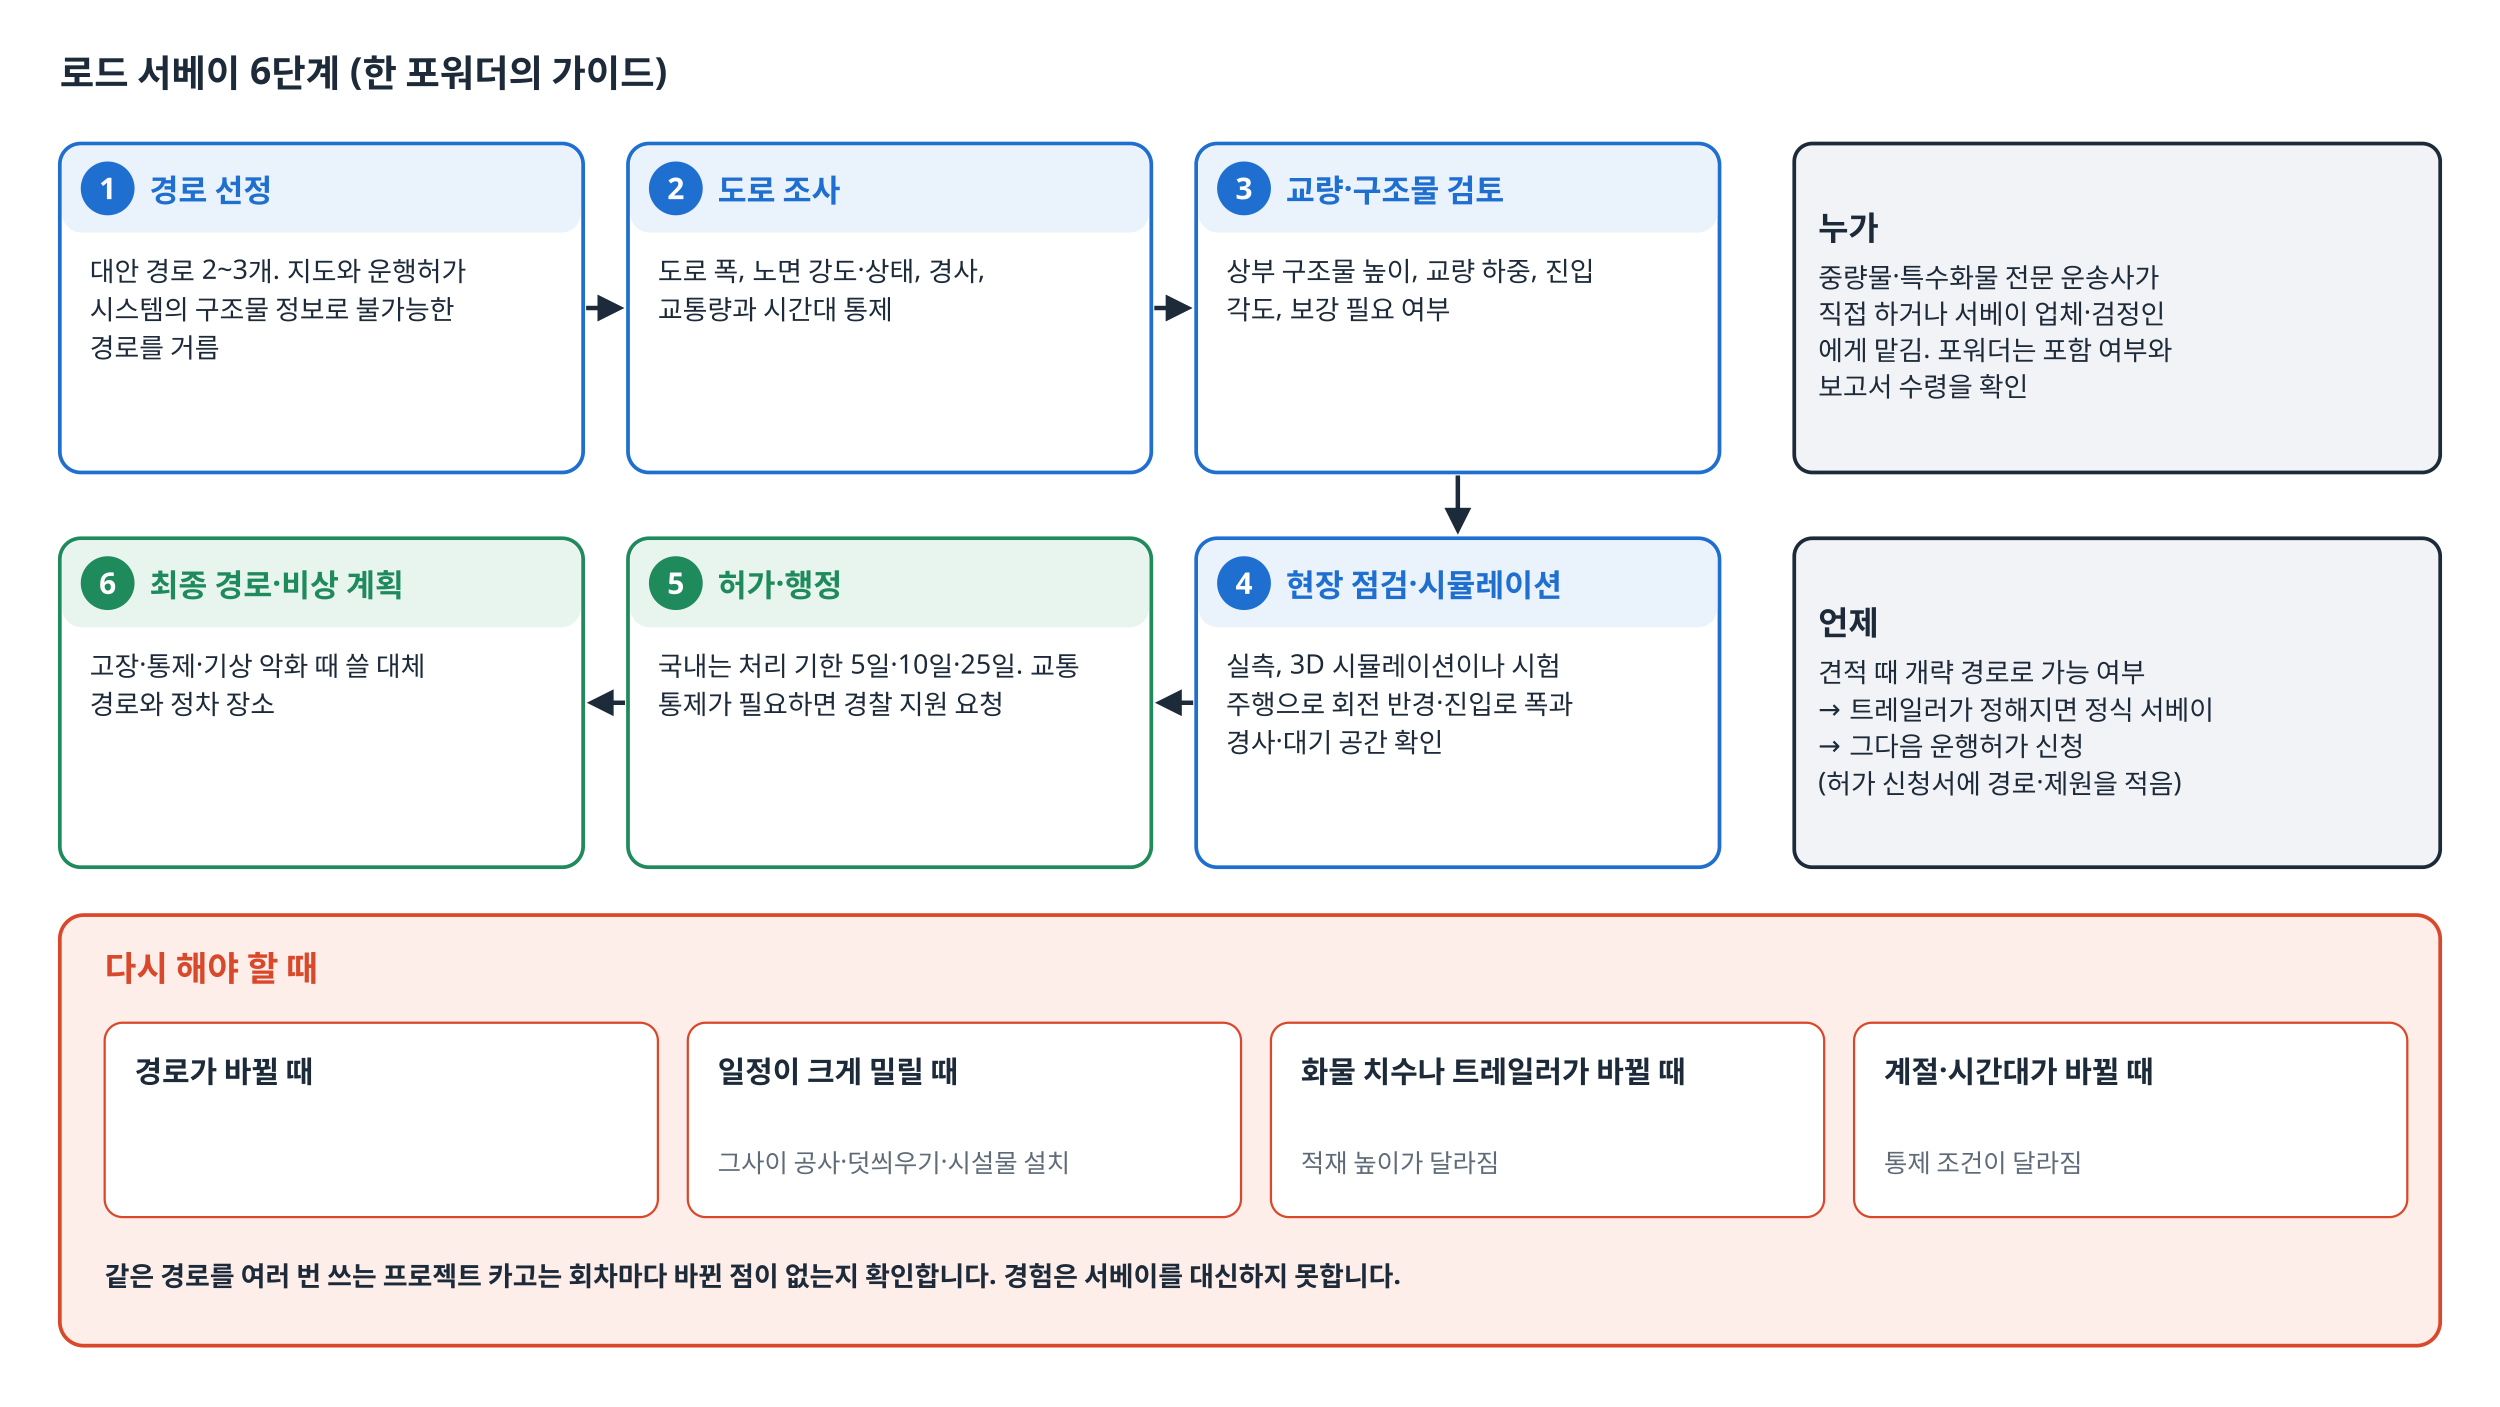
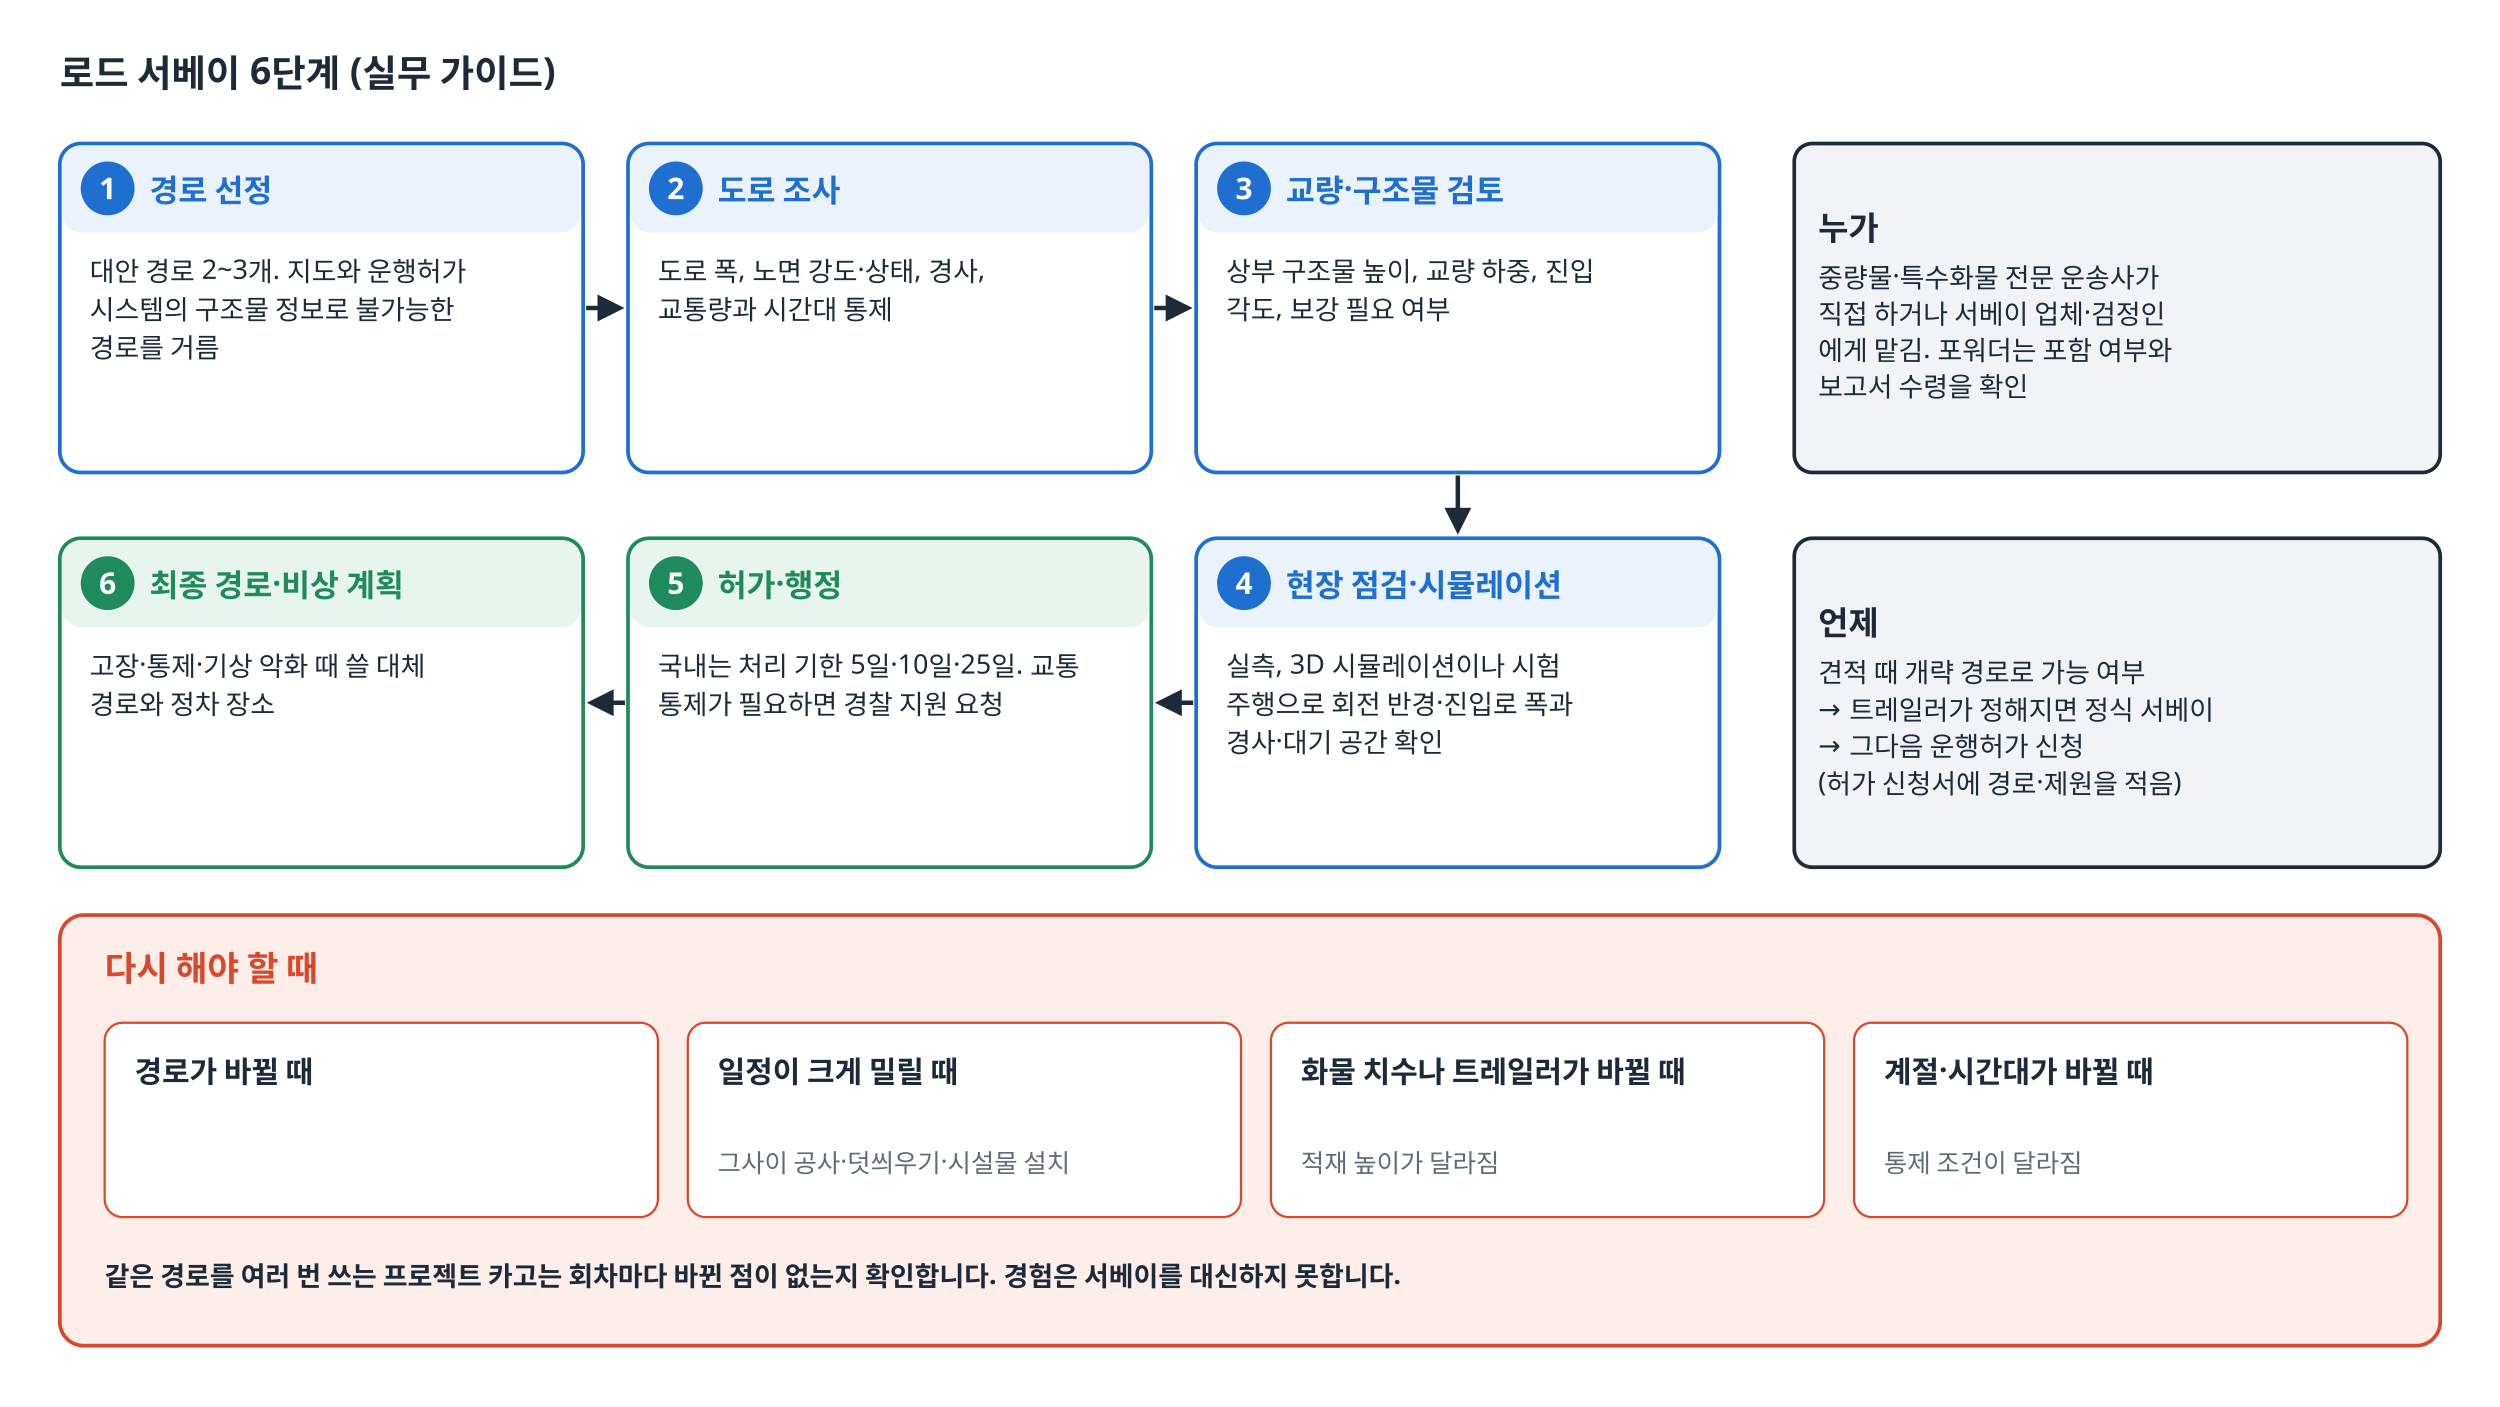
<svg xmlns="http://www.w3.org/2000/svg" viewBox="0 0 1672 941" width="1672" height="941" font-family="Pretendard, 'Noto Sans KR', 'Malgun Gothic', 'Apple SD Gothic Neo', sans-serif">
  <defs>
    <marker id="m1d2a3a" viewBox="0 0 10 10" refX="8" refY="5" markerWidth="6" markerHeight="6" orient="auto-start-reverse">
      <path d="M0 0 10 5 0 10z" fill="#1d2a3a" />
    </marker>
  </defs>
  <rect width="1672" height="941" fill="#ffffff" />
-   <text x="40" y="58" font-size="25" font-weight="800" fill="#1d2a3a" text-anchor="start">로드 서베이 6단계 (한 포워더의 가이드)</text>
+   <text x="40" y="58" font-size="25" font-weight="800" fill="#1d2a3a" text-anchor="start">로드 서베이 6단계 (실무 가이드)</text>
  <line x1="392" y1="206.0" x2="414" y2="206.0" stroke="#1d2a3a" stroke-width="3" marker-end="url(#m1d2a3a)" />
  <line x1="772" y1="206.0" x2="794" y2="206.0" stroke="#1d2a3a" stroke-width="3" marker-end="url(#m1d2a3a)" />
  <line x1="975.0" y1="318" x2="975.0" y2="354" stroke="#1d2a3a" stroke-width="3" marker-end="url(#m1d2a3a)" />
  <line x1="798" y1="470.0" x2="776" y2="470.0" stroke="#1d2a3a" stroke-width="3" marker-end="url(#m1d2a3a)" />
  <line x1="418" y1="470.0" x2="396" y2="470.0" stroke="#1d2a3a" stroke-width="3" marker-end="url(#m1d2a3a)" />
  <rect x="40" y="96" width="350" height="220" fill="#ffffff" stroke="#1f6fd1" stroke-width="2.5" rx="14" />
  <rect x="41.5" y="97.5" width="347" height="58" fill="#eaf2fc" rx="13" />
  <circle cx="72" cy="126" r="18" fill="#1f6fd1" />
  <text x="72" y="133.2" font-size="20" font-weight="800" fill="#fff" text-anchor="middle">1</text>
  <text x="100" y="135" font-size="21" font-weight="800" fill="#1f6fd1" text-anchor="start">경로 선정</text>
  <text x="60" y="188.0" font-size="18" font-weight="500" fill="#1d2a3a" text-anchor="start">대안 경로 2~3개. 지도와 운행허가</text>
  <text x="60" y="213.56" font-size="18" font-weight="500" fill="#1d2a3a" text-anchor="start">시스템의 구조물 정보로 불가능한</text>
  <text x="60" y="239.12" font-size="18" font-weight="500" fill="#1d2a3a" text-anchor="start">경로를 거름</text>
  <rect x="420" y="96" width="350" height="220" fill="#ffffff" stroke="#1f6fd1" stroke-width="2.5" rx="14" />
  <rect x="421.5" y="97.5" width="347" height="58" fill="#eaf2fc" rx="13" />
  <circle cx="452" cy="126" r="18" fill="#1f6fd1" />
  <text x="452" y="133.2" font-size="20" font-weight="800" fill="#fff" text-anchor="middle">2</text>
  <text x="480" y="135" font-size="21" font-weight="800" fill="#1f6fd1" text-anchor="start">도로 조사</text>
  <text x="440" y="188.0" font-size="18" font-weight="500" fill="#1d2a3a" text-anchor="start">도로 폭, 노면 강도·상태, 경사,</text>
  <text x="440" y="213.56" font-size="18" font-weight="500" fill="#1d2a3a" text-anchor="start">교통량과 시간대 통제</text>
  <rect x="800" y="96" width="350" height="220" fill="#ffffff" stroke="#1f6fd1" stroke-width="2.5" rx="14" />
  <rect x="801.5" y="97.5" width="347" height="58" fill="#eaf2fc" rx="13" />
  <circle cx="832" cy="126" r="18" fill="#1f6fd1" />
  <text x="832" y="133.2" font-size="20" font-weight="800" fill="#fff" text-anchor="middle">3</text>
  <text x="860" y="135" font-size="21" font-weight="800" fill="#1f6fd1" text-anchor="start">교량·구조물 검토</text>
  <text x="820" y="188.0" font-size="18" font-weight="500" fill="#1d2a3a" text-anchor="start">상부 구조물 높이, 교량 하중, 진입</text>
  <text x="820" y="213.56" font-size="18" font-weight="500" fill="#1d2a3a" text-anchor="start">각도, 보강 필요 여부</text>
  <rect x="800" y="360" width="350" height="220" fill="#ffffff" stroke="#1f6fd1" stroke-width="2.5" rx="14" />
  <rect x="801.5" y="361.5" width="347" height="58" fill="#eaf2fc" rx="13" />
  <circle cx="832" cy="390" r="18" fill="#1f6fd1" />
  <text x="832" y="397.2" font-size="20" font-weight="800" fill="#fff" text-anchor="middle">4</text>
  <text x="860" y="399" font-size="21" font-weight="800" fill="#1f6fd1" text-anchor="start">현장 점검·시뮬레이션</text>
  <text x="820" y="452.0" font-size="18" font-weight="500" fill="#1d2a3a" text-anchor="start">실측, 3D 시뮬레이션이나 시험</text>
  <text x="820" y="477.56" font-size="18" font-weight="500" fill="#1d2a3a" text-anchor="start">주행으로 회전 반경·진입로 폭과</text>
  <text x="820" y="503.12" font-size="18" font-weight="500" fill="#1d2a3a" text-anchor="start">경사·대기 공간 확인</text>
  <rect x="420" y="360" width="350" height="220" fill="#ffffff" stroke="#1f8a5b" stroke-width="2.5" rx="14" />
  <rect x="421.5" y="361.5" width="347" height="58" fill="#e8f5ee" rx="13" />
  <circle cx="452" cy="390" r="18" fill="#1f8a5b" />
  <text x="452" y="397.2" font-size="20" font-weight="800" fill="#fff" text-anchor="middle">5</text>
  <text x="480" y="399" font-size="21" font-weight="800" fill="#1f8a5b" text-anchor="start">허가·행정</text>
  <text x="440" y="452.0" font-size="18" font-weight="500" fill="#1d2a3a" text-anchor="start">국내는 처리 기한 5일·10일·25일. 교통</text>
  <text x="440" y="477.56" font-size="18" font-weight="500" fill="#1d2a3a" text-anchor="start">통제가 필요하면 경찰 지원 요청</text>
  <rect x="40" y="360" width="350" height="220" fill="#ffffff" stroke="#1f8a5b" stroke-width="2.5" rx="14" />
  <rect x="41.5" y="361.5" width="347" height="58" fill="#e8f5ee" rx="13" />
  <circle cx="72" cy="390" r="18" fill="#1f8a5b" />
  <text x="72" y="397.2" font-size="20" font-weight="800" fill="#fff" text-anchor="middle">6</text>
  <text x="100" y="399" font-size="21" font-weight="800" fill="#1f8a5b" text-anchor="start">최종 경로·비상 계획</text>
  <text x="60" y="452.0" font-size="18" font-weight="500" fill="#1d2a3a" text-anchor="start">고장·통제·기상 악화 때 쓸 대체</text>
  <text x="60" y="477.56" font-size="18" font-weight="500" fill="#1d2a3a" text-anchor="start">경로와 정차 장소</text>
  <rect x="1200" y="96" width="432" height="220" fill="#f1f3f6" stroke="#1d2a3a" stroke-width="2.5" rx="12" />
  <text x="1216" y="160.55" font-size="22" font-weight="800" fill="#1d2a3a" text-anchor="start">누가</text>
  <text x="1216" y="192.25" font-size="18" font-weight="500" fill="#1d2a3a" text-anchor="start">중량물·특수화물 전문 운송사가</text>
  <text x="1216" y="216.55" font-size="18" font-weight="500" fill="#1d2a3a" text-anchor="start">직접 하거나 서베이 업체·검정인</text>
  <text x="1216" y="240.85" font-size="18" font-weight="500" fill="#1d2a3a" text-anchor="start">에게 맡김. 포워더는 포함 여부와</text>
  <text x="1216" y="265.15" font-size="18" font-weight="500" fill="#1d2a3a" text-anchor="start">보고서 수령을 확인</text>
  <rect x="1200" y="360" width="432" height="220" fill="#f1f3f6" stroke="#1d2a3a" stroke-width="2.5" rx="12" />
  <text x="1216" y="424.55" font-size="22" font-weight="800" fill="#1d2a3a" text-anchor="start">언제</text>
  <text x="1216" y="456.25" font-size="18" font-weight="500" fill="#1d2a3a" text-anchor="start">견적 때 개략 경로로 가능 여부</text>
  <text x="1216" y="480.55" font-size="18" font-weight="500" fill="#1d2a3a" text-anchor="start">→ 트레일러가 정해지면 정식 서베이</text>
  <text x="1216" y="504.85" font-size="18" font-weight="500" fill="#1d2a3a" text-anchor="start">→ 그다음 운행허가 신청</text>
  <text x="1216" y="529.15" font-size="18" font-weight="500" fill="#1d2a3a" text-anchor="start">(허가 신청서에 경로·제원을 적음)</text>
  <rect x="40" y="612" width="1592" height="288" fill="#fdeee9" stroke="#d9482b" stroke-width="2.5" rx="16" />
  <text x="70" y="656" font-size="23" font-weight="800" fill="#d9482b" text-anchor="start">다시 해야 할 때</text>
  <rect x="70" y="684" width="370" height="130" fill="#ffffff" stroke="#d9482b" stroke-width="1.5" rx="12" />
  <text x="90" y="724" font-size="20" font-weight="800" fill="#1d2a3a" text-anchor="start">경로가 바뀔 때</text>
  <rect x="460" y="684" width="370" height="130" fill="#ffffff" stroke="#d9482b" stroke-width="1.5" rx="12" />
  <text x="480" y="724" font-size="20" font-weight="800" fill="#1d2a3a" text-anchor="start">일정이 크게 밀릴 때</text>
  <text x="480" y="784" font-size="17" font-weight="500" fill="#5f6b78" text-anchor="start">그사이 공사·덧씌우기·시설물 설치</text>
  <rect x="850" y="684" width="370" height="130" fill="#ffffff" stroke="#d9482b" stroke-width="1.5" rx="12" />
  <text x="870" y="724" font-size="20" font-weight="800" fill="#1d2a3a" text-anchor="start">화물 치수나 트레일러가 바뀔 때</text>
  <text x="870" y="784" font-size="17" font-weight="500" fill="#5f6b78" text-anchor="start">적재 높이가 달라짐</text>
  <rect x="1240" y="684" width="370" height="130" fill="#ffffff" stroke="#d9482b" stroke-width="1.5" rx="12" />
  <text x="1260" y="724" font-size="20" font-weight="800" fill="#1d2a3a" text-anchor="start">계절·시간대가 바뀔 때</text>
  <text x="1260" y="784" font-size="17" font-weight="500" fill="#5f6b78" text-anchor="start">통제 조건이 달라짐</text>
  <text x="70" y="860" font-size="18" font-weight="600" fill="#1d2a3a" text-anchor="start">같은 경로를 여러 번 쓰는 프로젝트 카고는 회차마다 바뀐 점이 없는지 확인합니다. 경험은 서베이를 대신하지 못합니다.</text>
</svg>
